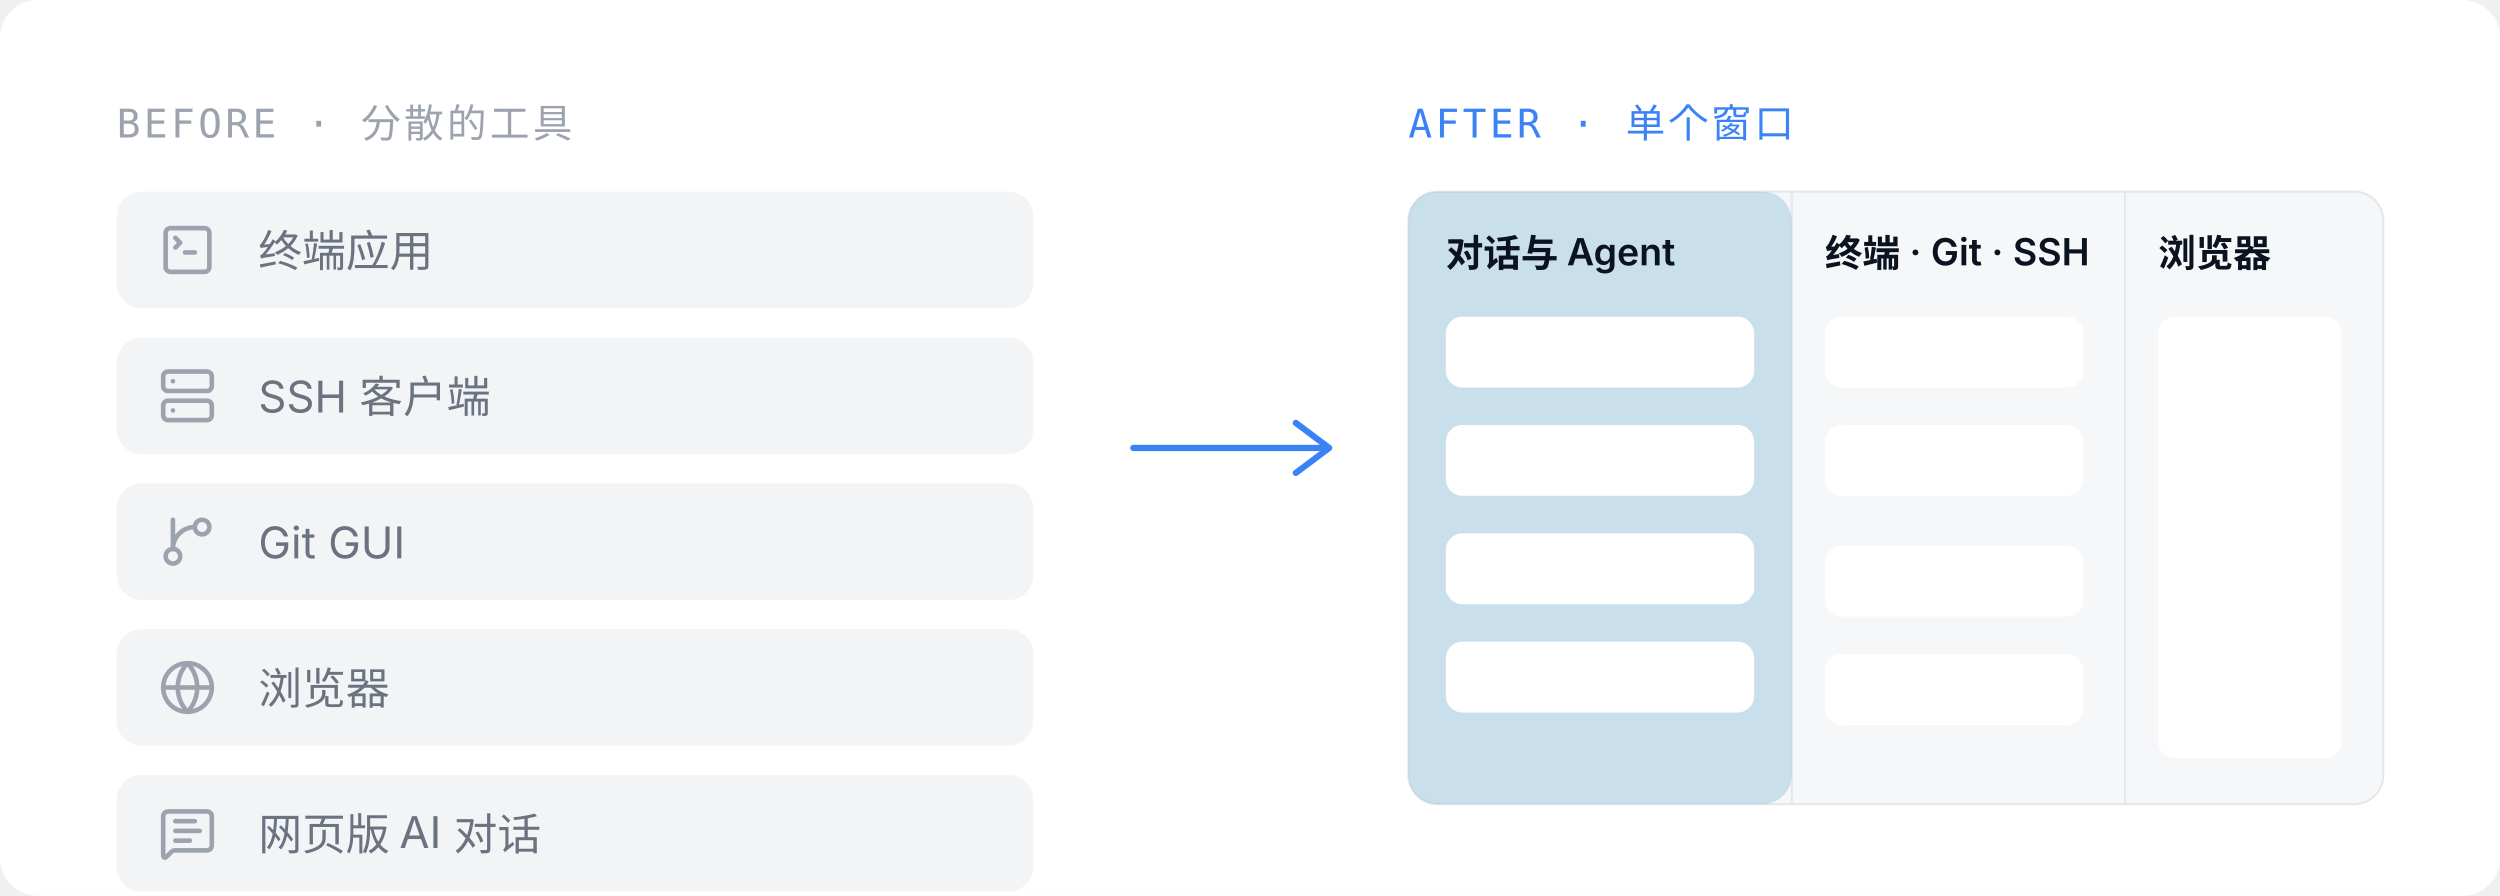
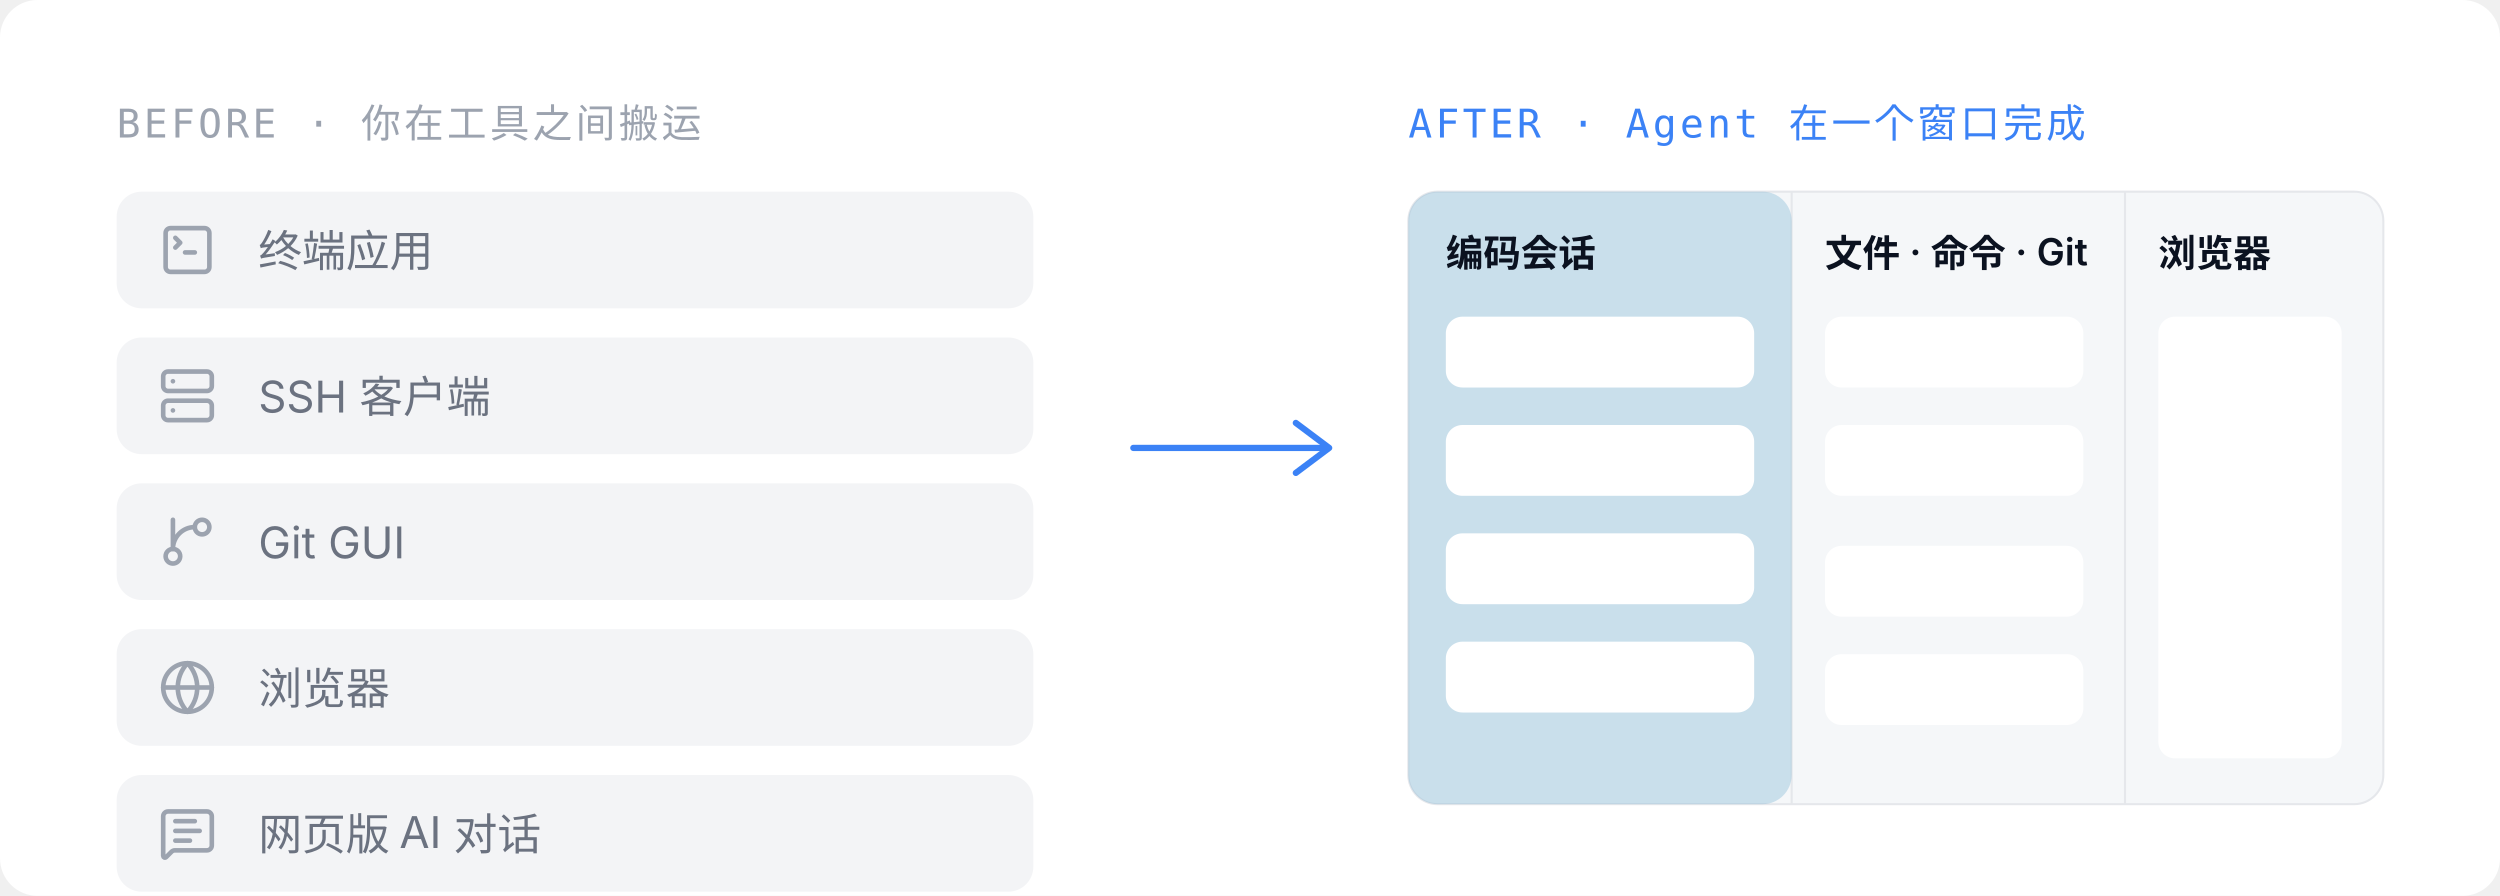
<svg xmlns="http://www.w3.org/2000/svg" width="1200" height="430" viewBox="0 0 1200 430" role="img" aria-labelledby="t d">
  <rect width="1200" height="430" rx="18" fill="#FFFFFF" />
-   <text x="56" y="66" font-family="'Cascadia Code', Consolas, 'SF Mono', Menlo, monospace" font-size="19" letter-spacing="1.6" fill="#9CA3AF">BEFORE · 分散的工具</text>
+   <text x="56" y="66" font-family="'Cascadia Code', Consolas, 'SF Mono', Menlo, monospace" font-size="19" letter-spacing="1.6" fill="#9CA3AF">BEFORE · 你在工具之间搬运</text>
  <rect x="56" y="92" width="440" height="56" rx="12" fill="#F3F4F6" />
  <g transform="translate(76 106) scale(1.1667)" fill="none" stroke="#9CA3AF" stroke-width="1.9" stroke-linecap="round" stroke-linejoin="round">
    <path d="m7 11 2-2-2-2" />
    <path d="M11 13h4" />
    <rect width="18" height="18" x="3" y="3" rx="2" ry="2" />
  </g>
  <text x="124" y="128" font-family="-apple-system, BlinkMacSystemFont, 'Segoe UI', 'PingFang SC', 'Microsoft YaHei', sans-serif" font-size="21" fill="#6B7280">终端应用</text>
  <rect x="56" y="162" width="440" height="56" rx="12" fill="#F3F4F6" />
  <g transform="translate(76 176) scale(1.1667)" fill="none" stroke="#9CA3AF" stroke-width="1.9" stroke-linecap="round" stroke-linejoin="round">
    <rect width="20" height="8" x="2" y="2" rx="2" ry="2" />
    <rect width="20" height="8" x="2" y="14" rx="2" ry="2" />
    <line x1="6" x2="6.01" y1="6" y2="6" />
    <line x1="6" x2="6.01" y1="18" y2="18" />
  </g>
  <text x="124" y="198" font-family="-apple-system, BlinkMacSystemFont, 'Segoe UI', 'PingFang SC', 'Microsoft YaHei', sans-serif" font-size="21" fill="#6B7280">SSH 客户端</text>
  <rect x="56" y="232" width="440" height="56" rx="12" fill="#F3F4F6" />
  <g transform="translate(76 246) scale(1.1667)" fill="none" stroke="#9CA3AF" stroke-width="1.9" stroke-linecap="round" stroke-linejoin="round">
    <path d="M15 6a9 9 0 0 0-9 9V3" />
    <circle cx="18" cy="6" r="3" />
    <circle cx="6" cy="18" r="3" />
  </g>
  <text x="124" y="268" font-family="-apple-system, BlinkMacSystemFont, 'Segoe UI', 'PingFang SC', 'Microsoft YaHei', sans-serif" font-size="21" fill="#6B7280">Git GUI</text>
  <rect x="56" y="302" width="440" height="56" rx="12" fill="#F3F4F6" />
  <g transform="translate(76 316) scale(1.1667)" fill="none" stroke="#9CA3AF" stroke-width="1.9" stroke-linecap="round" stroke-linejoin="round">
    <circle cx="12" cy="12" r="10" />
    <path d="M12 2a14.5 14.5 0 0 0 0 20 14.5 14.5 0 0 0 0-20" />
    <path d="M2 12h20" />
  </g>
  <text x="124" y="338" font-family="-apple-system, BlinkMacSystemFont, 'Segoe UI', 'PingFang SC', 'Microsoft YaHei', sans-serif" font-size="21" fill="#6B7280">浏览器</text>
  <rect x="56" y="372" width="440" height="56" rx="12" fill="#F3F4F6" />
  <g transform="translate(76 386) scale(1.1667)" fill="none" stroke="#9CA3AF" stroke-width="1.9" stroke-linecap="round" stroke-linejoin="round">
    <path d="M22 17a2 2 0 0 1-2 2H6.828a2 2 0 0 0-1.414.586l-2.202 2.202A.71.71 0 0 1 2 21.286V5a2 2 0 0 1 2-2h16a2 2 0 0 1 2 2z" />
    <path d="M7 11h10" />
    <path d="M7 15h6" />
    <path d="M7 7h8" />
  </g>
  <text x="124" y="408" font-family="-apple-system, BlinkMacSystemFont, 'Segoe UI', 'PingFang SC', 'Microsoft YaHei', sans-serif" font-size="21" fill="#6B7280">网页版 AI 对话</text>
  <path d="M544 215 H636" stroke="#3B82F6" stroke-width="3" stroke-linecap="round" />
  <path d="M622 203 L638 215 L622 227" fill="none" stroke="#3B82F6" stroke-width="3" stroke-linecap="round" stroke-linejoin="round" />
-   <text x="676" y="66" font-family="'Cascadia Code', Consolas, 'SF Mono', Menlo, monospace" font-size="19" letter-spacing="1.6" fill="#3B82F6">AFTER · 单个窗口</text>
+   <text x="676" y="66" font-family="'Cascadia Code', Consolas, 'SF Mono', Menlo, monospace" font-size="19" letter-spacing="1.6" fill="#3B82F6">AFTER · Agent 在一个窗口完成</text>
  <rect x="676" y="92" width="468" height="294" rx="14" fill="#F5F7F9" stroke="#E5E7EB" />
  <line x1="860" y1="92" x2="860" y2="386" stroke="#E5E7EB" />
  <line x1="1020" y1="92" x2="1020" y2="386" stroke="#E5E7EB" />
  <rect x="676" y="92" width="184" height="294" rx="14" fill="#73AFD155" />
-   <text x="694" y="128" font-family="-apple-system, BlinkMacSystemFont, 'Segoe UI', 'PingFang SC', 'Microsoft YaHei', sans-serif" font-size="18" font-weight="600" fill="#0B1220">对话与 Agent</text>
-   <text x="876" y="128" font-family="-apple-system, BlinkMacSystemFont, 'Segoe UI', 'PingFang SC', 'Microsoft YaHei', sans-serif" font-size="18" font-weight="600" fill="#0B1220">终端 · Git · SSH</text>
+   <text x="694" y="128" font-family="-apple-system, BlinkMacSystemFont, 'Segoe UI', 'PingFang SC', 'Microsoft YaHei', sans-serif" font-size="18" font-weight="600" fill="#0B1220">编码会话</text>
+   <text x="876" y="128" font-family="-apple-system, BlinkMacSystemFont, 'Segoe UI', 'PingFang SC', 'Microsoft YaHei', sans-serif" font-size="18" font-weight="600" fill="#0B1220">文件 · 命令 · Git</text>
  <text x="1036" y="128" font-family="-apple-system, BlinkMacSystemFont, 'Segoe UI', 'PingFang SC', 'Microsoft YaHei', sans-serif" font-size="18" font-weight="600" fill="#0B1220">浏览器</text>
  <rect x="694" y="152" width="148" height="34" rx="8" fill="#FFFFFF" />
  <rect x="694" y="204" width="148" height="34" rx="8" fill="#FFFFFF" />
  <rect x="694" y="256" width="148" height="34" rx="8" fill="#FFFFFF" />
  <rect x="694" y="308" width="148" height="34" rx="8" fill="#FFFFFF" />
  <rect x="876" y="152" width="124" height="34" rx="8" fill="#FFFFFF" />
  <rect x="876" y="204" width="124" height="34" rx="8" fill="#FFFFFF" />
  <rect x="876" y="262" width="124" height="34" rx="8" fill="#FFFFFF" />
  <rect x="876" y="314" width="124" height="34" rx="8" fill="#FFFFFF" />
  <rect x="1036" y="152" width="88" height="212" rx="8" fill="#FFFFFF" />
</svg>
